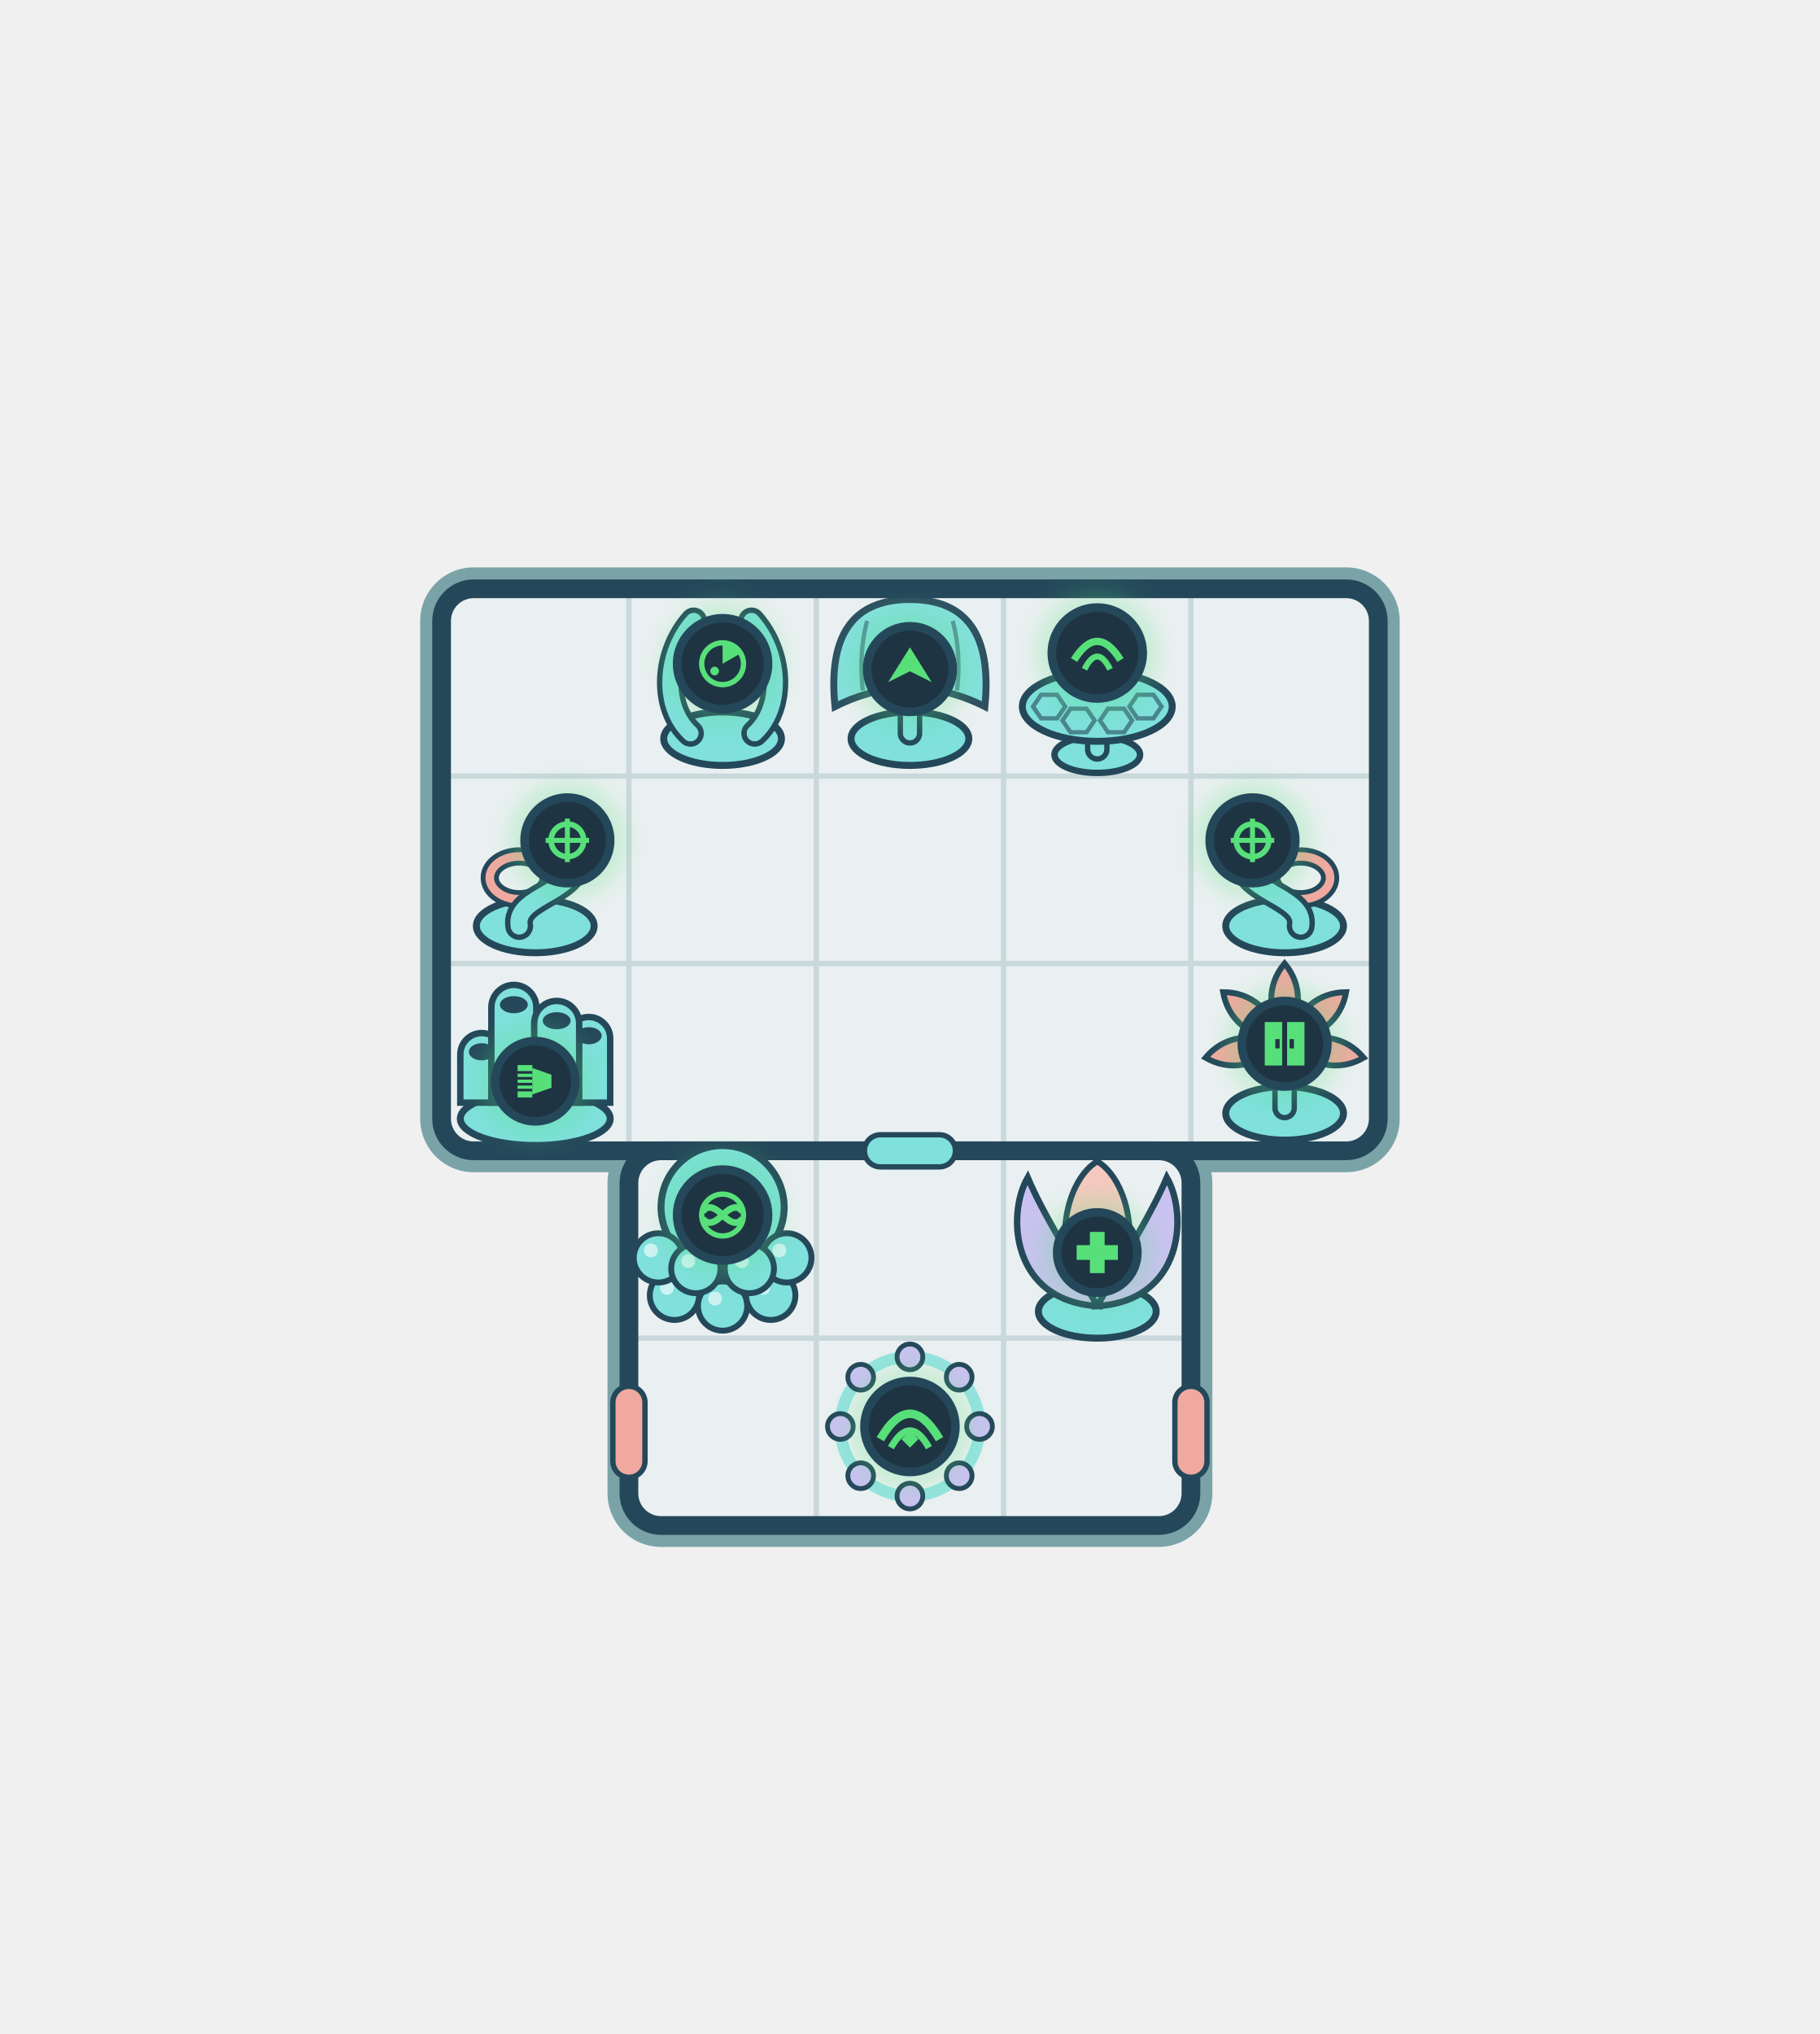
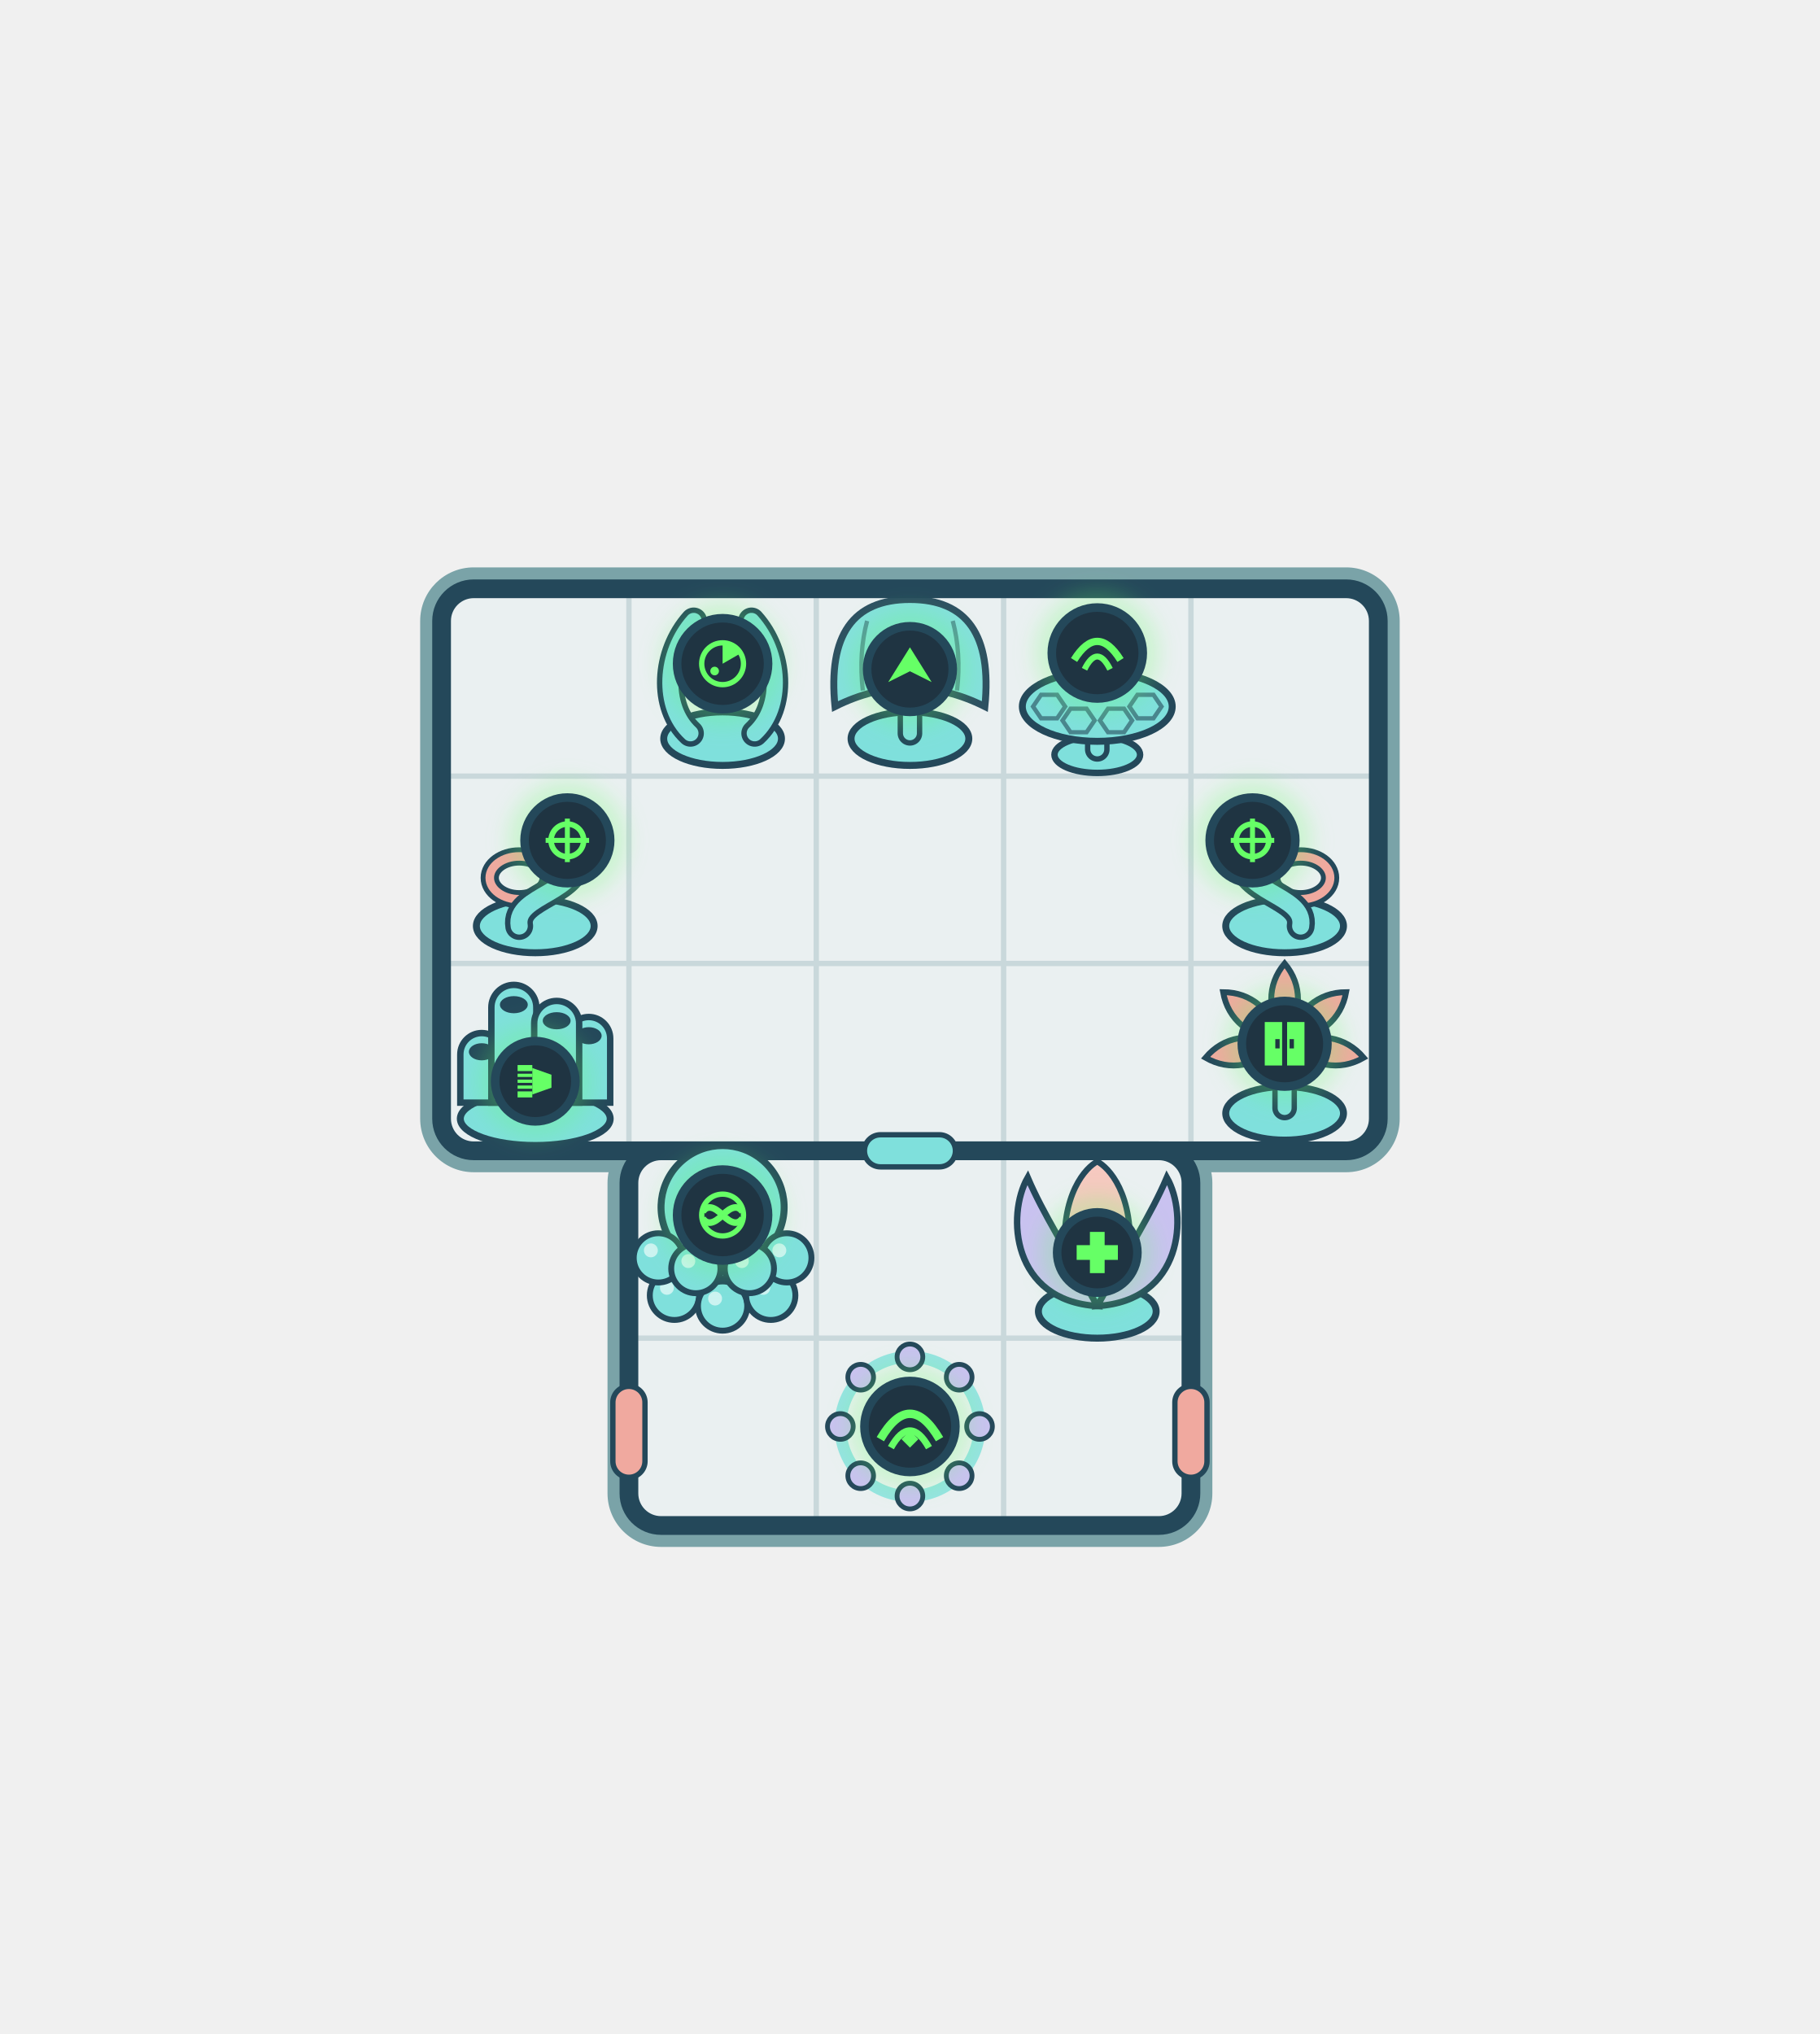
<svg xmlns="http://www.w3.org/2000/svg" viewBox="0 0 340 380" width="340" height="380">
  <defs>
    <linearGradient id="tw-nacre" x1="0" y1="0" x2="1" y2="1">
      <stop offset="0" stop-color="#eef2f3" />
      <stop offset=".45" stop-color="#7fe0dc" />
      <stop offset=".8" stop-color="#b9b2e6" />
      <stop offset="1" stop-color="#3aa9a6" />
    </linearGradient>
    <filter id="tw-glow" x="-100%" y="-100%" width="300%" height="300%">
      <feGaussianBlur stdDeviation="2" />
    </filter>
  </defs>
  <rect x="78.5" y="106" width="183" height="113" rx="10" fill="#7aa3a8" />
  <rect x="113.5" y="211" width="113" height="78" rx="10" fill="#7aa3a8" />
  <rect x="82.5" y="110" width="175" height="105" rx="6" fill="#eaf0f1" />
  <line x1="117.5" y1="110" x2="117.5" y2="215" stroke="#c9d8db" />
  <line x1="152.5" y1="110" x2="152.5" y2="215" stroke="#c9d8db" />
  <line x1="187.5" y1="110" x2="187.5" y2="215" stroke="#c9d8db" />
  <line x1="222.5" y1="110" x2="222.5" y2="215" stroke="#c9d8db" />
  <line x1="82.5" y1="145" x2="257.5" y2="145" stroke="#c9d8db" />
  <line x1="82.5" y1="180" x2="257.5" y2="180" stroke="#c9d8db" />
  <rect x="82.5" y="110" width="175" height="105" rx="6" fill="none" stroke="#24485a" stroke-width="3.5" />
  <rect x="117.5" y="215" width="105" height="70" rx="6" fill="#eaf0f1" />
  <line x1="152.5" y1="215" x2="152.5" y2="285" stroke="#c9d8db" />
  <line x1="187.5" y1="215" x2="187.5" y2="285" stroke="#c9d8db" />
  <line x1="117.5" y1="250" x2="222.5" y2="250" stroke="#c9d8db" />
  <rect x="117.5" y="215" width="105" height="70" rx="6" fill="none" stroke="#24485a" stroke-width="3.5" />
  <rect x="161.5" y="212" width="17" height="6" rx="3" fill="#7fe0dc" stroke="#24485a" stroke-width="1" />
  <rect x="114.5" y="259" width="6" height="17" rx="3" fill="#f0a99f" stroke="#24485a" stroke-width="1" />
  <rect x="219.5" y="259" width="6" height="17" rx="3" fill="#f0a99f" stroke="#24485a" stroke-width="1" />
  <g class="system" data-name="Sensors">
    <ellipse cx="135.0" cy="138" rx="11" ry="5" fill="#7fe0dc" stroke="#24485a" stroke-width="1.3" />
    <path d="M129.0,137 C123.6,132 124.2,122 129.6,116" fill="none" stroke="#24485a" stroke-width="5" stroke-linecap="round" />
    <path d="M129.0,137 C123.6,132 124.2,122 129.6,116" fill="none" stroke="#7fe0dc" stroke-width="3" stroke-linecap="round" />
    <path d="M141.0,137 C146.4,132 145.8,122 140.4,116" fill="none" stroke="#24485a" stroke-width="5" stroke-linecap="round" />
    <path d="M141.0,137 C146.4,132 145.8,122 140.4,116" fill="none" stroke="#7fe0dc" stroke-width="3" stroke-linecap="round" />
-     <circle cx="135.0" cy="124" r="11.5" fill="#57e07a" opacity=".25" filter="url(#tw-glow)" />
+     <circle cx="135.0" cy="124" r="11.5" fill="#66ff66" opacity=".25" filter="url(#tw-glow)" />
    <circle cx="135.0" cy="124" r="8.5" fill="#1f3442" stroke="#24485a" stroke-width="1.6" />
    <g transform="translate(135.0,124) scale(0.62) translate(-135.0,-124)">
-       <circle cx="135.0" cy="124" r="6.3" fill="none" stroke="#57e07a" stroke-width="1.6" />
-       <path d="M135.0,124 L135.0,117.7 A6.3,6.3 0 0 1 140.46,120.85 Z" fill="#57e07a" />
-       <circle cx="132.6" cy="126.2" r="1.3" fill="#57e07a" />
+       <circle cx="135.0" cy="124" r="6.3" fill="none" stroke="#66ff66" stroke-width="1.6" />
+       <path d="M135.0,124 L135.0,117.7 A6.3,6.3 0 0 1 140.46,120.85 Z" fill="#66ff66" />
+       <circle cx="132.6" cy="126.2" r="1.3" fill="#66ff66" />
    </g>
  </g>
  <g class="system" data-name="Piloting">
    <ellipse cx="170.0" cy="138" rx="11" ry="5" fill="#7fe0dc" stroke="#24485a" stroke-width="1.3" />
    <path d="M156.0,132 Q154.0,112 170.0,112 Q186.0,112 184.0,132 Q170.0,125 156.0,132 Z" fill="#7fe0dc" stroke="#24485a" stroke-width="1.3" opacity=".95" />
    <path d="M162.0,116 Q160.4,122 161.2,129" fill="none" stroke="#24485a" stroke-width=".8" opacity=".5" />
    <path d="M178.0,116 Q179.6,122 178.8,129" fill="none" stroke="#24485a" stroke-width=".8" opacity=".5" />
    <path d="M170.0,137 L170.0,130" fill="none" stroke="#24485a" stroke-width="4.6" stroke-linecap="round" />
    <path d="M170.0,137 L170.0,130" fill="none" stroke="#7fe0dc" stroke-width="2.6" stroke-linecap="round" />
-     <circle cx="170.0" cy="125" r="11" fill="#57e07a" opacity=".25" filter="url(#tw-glow)" />
+     <circle cx="170.0" cy="125" r="11" fill="#66ff66" opacity=".25" filter="url(#tw-glow)" />
    <circle cx="170.0" cy="125" r="8" fill="#1f3442" stroke="#24485a" stroke-width="1.6" />
    <g transform="translate(170.0,125) scale(0.58) translate(-170.0,-125)">
-       <path d="M163.0,129.2 L170.0,118 L177.0,129.2 L170.0,125.7 Z" fill="#57e07a" />
+       <path d="M163.0,129.2 L170.0,118 L177.0,129.2 L170.0,125.7 Z" fill="#66ff66" />
    </g>
  </g>
  <g class="system" data-name="Shields">
    <ellipse cx="205.0" cy="141" rx="8" ry="3.4" fill="#7fe0dc" stroke="#24485a" stroke-width="1.2" />
    <path d="M205.0,140 L205.0,136" fill="none" stroke="#24485a" stroke-width="4.6" stroke-linecap="round" />
    <path d="M205.0,140 L205.0,136" fill="none" stroke="#7fe0dc" stroke-width="2.6" stroke-linecap="round" />
    <ellipse cx="205.0" cy="132" rx="14" ry="6.5" fill="#7fe0dc" stroke="#24485a" stroke-width="1.3" />
    <path d="M193.0,132 l1.5,-2.2 h3 l1.5,2.2 l-1.5,2.2 h-3 Z" fill="none" stroke="#24485a" stroke-width=".8" opacity=".6" />
    <path d="M211.0,132 l1.5,-2.2 h3 l1.5,2.2 l-1.5,2.2 h-3 Z" fill="none" stroke="#24485a" stroke-width=".8" opacity=".6" />
    <path d="M198.5,134.6 l1.5,-2.2 h3 l1.5,2.2 l-1.5,2.2 h-3 Z" fill="none" stroke="#24485a" stroke-width=".8" opacity=".6" />
    <path d="M205.5,134.6 l1.5,-2.2 h3 l1.5,2.2 l-1.5,2.2 h-3 Z" fill="none" stroke="#24485a" stroke-width=".8" opacity=".6" />
-     <circle cx="205.0" cy="122" r="11.5" fill="#57e07a" opacity=".25" filter="url(#tw-glow)" />
+     <circle cx="205.0" cy="122" r="11.5" fill="#66ff66" opacity=".25" filter="url(#tw-glow)" />
    <circle cx="205.0" cy="122" r="8.5" fill="#1f3442" stroke="#24485a" stroke-width="1.6" />
    <g transform="translate(205.0,122) scale(0.62) translate(-205.0,-122)">
-       <path d="M198.0,124.1 Q205.0,112.9 212.0,124.1" fill="none" stroke="#57e07a" stroke-width="2.2" />
-       <path d="M201.15,126.9 Q205.0,119.2 208.85,126.9" fill="none" stroke="#57e07a" stroke-width="1.8" />
+       <path d="M198.0,124.1 Q205.0,112.9 212.0,124.1" fill="none" stroke="#66ff66" stroke-width="2.2" />
+       <path d="M201.15,126.9 Q205.0,119.2 208.85,126.9" fill="none" stroke="#66ff66" stroke-width="1.8" />
    </g>
  </g>
  <g class="system" data-name="Weapons A">
    <ellipse cx="100.0" cy="173" rx="11" ry="5" fill="#7fe0dc" stroke="#24485a" stroke-width="1.3" />
    <ellipse cx="97.0" cy="164" rx="5.5" ry="4" fill="none" stroke="#24485a" stroke-width="3.4" />
    <ellipse cx="97.0" cy="164" rx="5.5" ry="4" fill="none" stroke="#f0a99f" stroke-width="1.6" />
    <path d="M97.0,173 C96.0,167 109.0,167 108.0,159" fill="none" stroke="#24485a" stroke-width="5.2" stroke-linecap="round" />
    <path d="M97.0,173 C96.0,167 109.0,167 108.0,159" fill="none" stroke="#7fe0dc" stroke-width="3.2" stroke-linecap="round" />
-     <circle cx="106.0" cy="157" r="11" fill="#57e07a" opacity=".25" filter="url(#tw-glow)" />
+     <circle cx="106.0" cy="157" r="11" fill="#66ff66" opacity=".25" filter="url(#tw-glow)" />
    <circle cx="106.0" cy="157" r="8" fill="#1f3442" stroke="#24485a" stroke-width="1.6" />
    <g transform="translate(106.0,157) scale(0.58) translate(-106.0,-157)">
-       <circle cx="106.0" cy="157" r="5.25" fill="none" stroke="#57e07a" stroke-width="1.8" />
-       <path d="M99.0,157 H113.0 M106.0,150 V164" stroke="#57e07a" stroke-width="1.6" />
+       <circle cx="106.0" cy="157" r="5.25" fill="none" stroke="#66ff66" stroke-width="1.8" />
+       <path d="M99.0,157 H113.0 M106.0,150 V164" stroke="#66ff66" stroke-width="1.6" />
    </g>
  </g>
  <g transform="translate(480.0,0) scale(-1,1)">
    <g class="system" data-name="Weapons B">
      <ellipse cx="240.0" cy="173" rx="11" ry="5" fill="#7fe0dc" stroke="#24485a" stroke-width="1.3" />
      <ellipse cx="237.0" cy="164" rx="5.5" ry="4" fill="none" stroke="#24485a" stroke-width="3.4" />
      <ellipse cx="237.0" cy="164" rx="5.5" ry="4" fill="none" stroke="#f0a99f" stroke-width="1.6" />
      <path d="M237.0,173 C236.0,167 249.0,167 248.0,159" fill="none" stroke="#24485a" stroke-width="5.2" stroke-linecap="round" />
      <path d="M237.0,173 C236.0,167 249.0,167 248.0,159" fill="none" stroke="#7fe0dc" stroke-width="3.2" stroke-linecap="round" />
-       <circle cx="246.0" cy="157" r="11" fill="#57e07a" opacity=".25" filter="url(#tw-glow)" />
+       <circle cx="246.0" cy="157" r="11" fill="#66ff66" opacity=".25" filter="url(#tw-glow)" />
      <circle cx="246.0" cy="157" r="8" fill="#1f3442" stroke="#24485a" stroke-width="1.6" />
      <g transform="translate(246.0,157) scale(0.58) translate(-246.0,-157)">
-         <circle cx="246.0" cy="157" r="5.25" fill="none" stroke="#57e07a" stroke-width="1.8" />
-         <path d="M239.0,157 H253.0 M246.0,150 V164" stroke="#57e07a" stroke-width="1.6" />
+         <circle cx="246.0" cy="157" r="5.25" fill="none" stroke="#66ff66" stroke-width="1.8" />
+         <path d="M239.0,157 H253.0 M246.0,150 V164" stroke="#66ff66" stroke-width="1.6" />
      </g>
    </g>
  </g>
  <g class="system" data-name="Engines">
    <ellipse cx="100.0" cy="209" rx="14" ry="5" fill="#7fe0dc" stroke="#24485a" stroke-width="1.3" />
    <path d="M86.0,206 L86.0,197 A4,4 0 0 1 94.0,197 L94.0,206 Z" fill="#7fe0dc" stroke="#24485a" stroke-width="1.2" />
    <ellipse cx="90.0" cy="196.5" rx="2.4" ry="1.6" fill="#24485a" />
    <path d="M106.0,206 L106.0,194 A4,4 0 0 1 114.0,194 L114.0,206 Z" fill="#7fe0dc" stroke="#24485a" stroke-width="1.2" />
    <ellipse cx="110.0" cy="193.5" rx="2.4" ry="1.6" fill="#24485a" />
    <path d="M91.8,206 L91.8,188.2 A4.2,4.2 0 0 1 100.2,188.2 L100.2,206 Z" fill="#7fe0dc" stroke="#24485a" stroke-width="1.2" />
    <ellipse cx="96.0" cy="187.7" rx="2.6" ry="1.6" fill="#24485a" />
    <path d="M99.8,206 L99.8,191.2 A4.2,4.2 0 0 1 108.2,191.2 L108.2,206 Z" fill="#7fe0dc" stroke="#24485a" stroke-width="1.2" />
    <ellipse cx="104.0" cy="190.7" rx="2.6" ry="1.6" fill="#24485a" />
-     <circle cx="100.0" cy="202" r="10.5" fill="#57e07a" opacity=".25" filter="url(#tw-glow)" />
+     <circle cx="100.0" cy="202" r="10.5" fill="#66ff66" opacity=".25" filter="url(#tw-glow)" />
    <circle cx="100.0" cy="202" r="7.5" fill="#1f3442" stroke="#24485a" stroke-width="1.6" />
    <g transform="translate(100.0,202) scale(0.55) translate(-100.0,-202)">
-       <rect x="94.0" y="196.5" width="5" height="2.05" fill="#57e07a" />
-       <rect x="94.0" y="199.45" width="5" height="1.1" fill="#57e07a" />
-       <rect x="94.0" y="201.45" width="5" height="1.1" fill="#57e07a" />
-       <rect x="94.0" y="203.45" width="5" height="1.1" fill="#57e07a" />
-       <rect x="94.0" y="205.45" width="5" height="2.05" fill="#57e07a" />
-       <path d="M99.0,197.5 L105.5,199.8 V204.2 L99.0,206.5 Z" fill="#57e07a" />
+       <rect x="94.0" y="196.5" width="5" height="2.05" fill="#66ff66" />
+       <rect x="94.0" y="199.45" width="5" height="1.1" fill="#66ff66" />
+       <rect x="94.0" y="201.45" width="5" height="1.1" fill="#66ff66" />
+       <rect x="94.0" y="203.45" width="5" height="1.1" fill="#66ff66" />
+       <rect x="94.0" y="205.45" width="5" height="2.05" fill="#66ff66" />
+       <path d="M99.0,197.5 L105.5,199.8 V204.2 L99.0,206.5 Z" fill="#66ff66" />
    </g>
  </g>
  <g class="system" data-name="Doors">
    <ellipse cx="240.0" cy="208" rx="11" ry="5" fill="#7fe0dc" stroke="#24485a" stroke-width="1.3" />
    <path d="M240.0,195 Q235.0,186 240.0,180 Q245.0,186 240.0,195 Z" fill="#f0a99f" stroke="#24485a" stroke-width="1.1" transform="rotate(-100 240.0 195)" />
    <path d="M240.0,195 Q235.0,186 240.0,180 Q245.0,186 240.0,195 Z" fill="#f0a99f" stroke="#24485a" stroke-width="1.1" transform="rotate(-50 240.0 195)" />
    <path d="M240.0,195 Q235.0,186 240.0,180 Q245.0,186 240.0,195 Z" fill="#f0a99f" stroke="#24485a" stroke-width="1.1" transform="rotate(0 240.0 195)" />
    <path d="M240.0,195 Q235.0,186 240.0,180 Q245.0,186 240.0,195 Z" fill="#f0a99f" stroke="#24485a" stroke-width="1.1" transform="rotate(50 240.0 195)" />
    <path d="M240.0,195 Q235.0,186 240.0,180 Q245.0,186 240.0,195 Z" fill="#f0a99f" stroke="#24485a" stroke-width="1.1" transform="rotate(100 240.0 195)" />
    <path d="M240.0,207 L240.0,201" fill="none" stroke="#24485a" stroke-width="4.6" stroke-linecap="round" />
    <path d="M240.0,207 L240.0,201" fill="none" stroke="#7fe0dc" stroke-width="2.6" stroke-linecap="round" />
-     <circle cx="240.0" cy="195" r="11" fill="#57e07a" opacity=".25" filter="url(#tw-glow)" />
+     <circle cx="240.0" cy="195" r="11" fill="#66ff66" opacity=".25" filter="url(#tw-glow)" />
    <circle cx="240.0" cy="195" r="8" fill="#1f3442" stroke="#24485a" stroke-width="1.6" />
    <g transform="translate(240.0,195) scale(0.58) translate(-240.0,-195)">
-       <path d="M233.6,188 h5.6 v14 h-5.6 Z M237.0,193.5 h1.4 v3 h-1.4 Z" fill="#57e07a" fill-rule="evenodd" />
-       <path d="M240.8,188 h5.6 v14 h-5.6 Z M241.6,193.5 h1.4 v3 h-1.4 Z" fill="#57e07a" fill-rule="evenodd" />
+       <path d="M233.6,188 h5.6 v14 h-5.6 Z M237.0,193.5 h1.4 v3 h-1.4 Z" fill="#66ff66" fill-rule="evenodd" />
+       <path d="M240.8,188 h5.6 v14 h-5.6 Z M241.6,193.5 h1.4 v3 h-1.4 Z" fill="#66ff66" fill-rule="evenodd" />
    </g>
  </g>
  <g class="system" data-name="Life Support">
    <path d="M128.0,239 L125.5,232 A11.5,11.5 0 1 1 144.5,232 L142.0,239 Z" fill="#7fe0dc" stroke="#24485a" stroke-width="1.3" />
    <circle cx="126.0" cy="242" r="4.6" fill="#7fe0dc" stroke="#24485a" stroke-width="1.1" />
    <circle cx="124.6" cy="240.6" r="1.3" fill="#ffffff" opacity=".6" />
    <circle cx="135.0" cy="244" r="4.6" fill="#7fe0dc" stroke="#24485a" stroke-width="1.1" />
    <circle cx="133.6" cy="242.6" r="1.3" fill="#ffffff" opacity=".6" />
    <circle cx="144.0" cy="242" r="4.6" fill="#7fe0dc" stroke="#24485a" stroke-width="1.1" />
    <circle cx="142.6" cy="240.6" r="1.3" fill="#ffffff" opacity=".6" />
    <circle cx="123.0" cy="235" r="4.6" fill="#7fe0dc" stroke="#24485a" stroke-width="1.1" />
    <circle cx="121.6" cy="233.6" r="1.3" fill="#ffffff" opacity=".6" />
    <circle cx="147.0" cy="235" r="4.6" fill="#7fe0dc" stroke="#24485a" stroke-width="1.1" />
    <circle cx="145.6" cy="233.6" r="1.3" fill="#ffffff" opacity=".6" />
    <circle cx="130.0" cy="237" r="4.6" fill="#7fe0dc" stroke="#24485a" stroke-width="1.1" />
    <circle cx="128.6" cy="235.6" r="1.3" fill="#ffffff" opacity=".6" />
    <circle cx="140.0" cy="237" r="4.6" fill="#7fe0dc" stroke="#24485a" stroke-width="1.1" />
    <circle cx="138.6" cy="235.6" r="1.3" fill="#ffffff" opacity=".6" />
-     <circle cx="135.0" cy="227" r="11.5" fill="#57e07a" opacity=".25" filter="url(#tw-glow)" />
+     <circle cx="135.0" cy="227" r="11.5" fill="#66ff66" opacity=".25" filter="url(#tw-glow)" />
    <circle cx="135.0" cy="227" r="8.5" fill="#1f3442" stroke="#24485a" stroke-width="1.6" />
    <g transform="translate(135.0,227) scale(0.62) translate(-135.0,-227)">
-       <circle cx="135.0" cy="227" r="6.3" fill="none" stroke="#57e07a" stroke-width="1.6" />
-       <path d="M135.0,227 q4,-4 6,-1" fill="none" stroke="#57e07a" stroke-width="2" />
-       <path d="M135.0,227 q-4,4 -6,1" fill="none" stroke="#57e07a" stroke-width="2" />
-       <path d="M135.0,227 q4,4 6,1" fill="none" stroke="#57e07a" stroke-width="2" />
-       <path d="M135.0,227 q-4,-4 -6,-1" fill="none" stroke="#57e07a" stroke-width="2" />
+       <circle cx="135.0" cy="227" r="6.3" fill="none" stroke="#66ff66" stroke-width="1.6" />
+       <path d="M135.0,227 q4,-4 6,-1" fill="none" stroke="#66ff66" stroke-width="2" />
+       <path d="M135.0,227 q-4,4 -6,1" fill="none" stroke="#66ff66" stroke-width="2" />
+       <path d="M135.0,227 q4,4 6,1" fill="none" stroke="#66ff66" stroke-width="2" />
+       <path d="M135.0,227 q-4,-4 -6,-1" fill="none" stroke="#66ff66" stroke-width="2" />
    </g>
  </g>
  <g class="system" data-name="Medbay">
    <ellipse cx="205.0" cy="245" rx="11" ry="5" fill="#7fe0dc" stroke="#24485a" stroke-width="1.3" />
    <path d="M199.0,235 C198.0,223 203.0,218 205.0,217 C207.0,218 212.0,223 211.0,235 Z" fill="#f6c9c0" stroke="#24485a" stroke-width="1.1" />
    <path d="M205.0,244 C189.0,243 188.0,227 192.0,220 C195.0,227 199.0,233 205.0,244 Z" fill="#c9c2f0" stroke="#24485a" stroke-width="1.2" />
    <path d="M205.0,244 C221.0,243 222.0,227 218.0,220 C215.0,227 211.0,233 205.0,244 Z" fill="#c9c2f0" stroke="#24485a" stroke-width="1.2" />
-     <circle cx="205.0" cy="234" r="10.5" fill="#57e07a" opacity=".25" filter="url(#tw-glow)" />
+     <circle cx="205.0" cy="234" r="10.5" fill="#66ff66" opacity=".25" filter="url(#tw-glow)" />
    <circle cx="205.0" cy="234" r="7.5" fill="#1f3442" stroke="#24485a" stroke-width="1.6" />
    <g transform="translate(205.0,234) scale(0.55) translate(-205.0,-234)">
-       <path d="M202.5,227 h5 v4.5 h4.5 v5 h-4.5 v4.5 h-5 v-4.5 h-4.5 v-5 h4.5 Z" fill="#57e07a" />
+       <path d="M202.5,227 h5 v4.5 h4.5 v5 h-4.5 v4.5 h-5 v-4.5 h-4.5 v-5 h4.5 Z" fill="#66ff66" />
    </g>
  </g>
  <g class="system" data-name="Supershield Generator">
    <circle cx="170.0" cy="266.5" r="13" fill="none" stroke="#7fe0dc" stroke-width="2.2" opacity=".8" />
    <circle cx="183.0" cy="266.5" r="2.4" fill="#c9c2f0" stroke="#24485a" stroke-width=".9" />
    <circle cx="179.2" cy="275.7" r="2.4" fill="#c9c2f0" stroke="#24485a" stroke-width=".9" />
    <circle cx="170.0" cy="279.5" r="2.4" fill="#c9c2f0" stroke="#24485a" stroke-width=".9" />
    <circle cx="160.8" cy="275.7" r="2.4" fill="#c9c2f0" stroke="#24485a" stroke-width=".9" />
    <circle cx="157.0" cy="266.5" r="2.4" fill="#c9c2f0" stroke="#24485a" stroke-width=".9" />
    <circle cx="160.8" cy="257.3" r="2.4" fill="#c9c2f0" stroke="#24485a" stroke-width=".9" />
    <circle cx="170.0" cy="253.5" r="2.4" fill="#c9c2f0" stroke="#24485a" stroke-width=".9" />
    <circle cx="179.2" cy="257.3" r="2.4" fill="#c9c2f0" stroke="#24485a" stroke-width=".9" />
-     <circle cx="170.0" cy="266.5" r="11.5" fill="#57e07a" opacity=".25" filter="url(#tw-glow)" />
+     <circle cx="170.0" cy="266.5" r="11.5" fill="#66ff66" opacity=".25" filter="url(#tw-glow)" />
    <circle cx="170.0" cy="266.5" r="8.5" fill="#1f3442" stroke="#24485a" stroke-width="1.6" />
    <g transform="translate(170.0,266.5) scale(0.79) translate(-170.0,-266.5)">
-       <path d="M163.0,269.5 Q170.0,257.5 177.0,269.5" fill="none" stroke="#57e07a" stroke-width="2" />
-       <path d="M165.5,271.5 Q170.0,263.5 174.5,271.5" fill="none" stroke="#57e07a" stroke-width="1.6" />
-       <path d="M170.0,267.5 l2,2 l-2,2 l-2,-2 Z" fill="#57e07a" />
+       <path d="M163.0,269.5 Q170.0,257.5 177.0,269.5" fill="none" stroke="#66ff66" stroke-width="2" />
+       <path d="M165.5,271.5 Q170.0,263.5 174.5,271.5" fill="none" stroke="#66ff66" stroke-width="1.6" />
+       <path d="M170.0,267.5 l2,2 l-2,2 l-2,-2 Z" fill="#66ff66" />
    </g>
  </g>
</svg>
